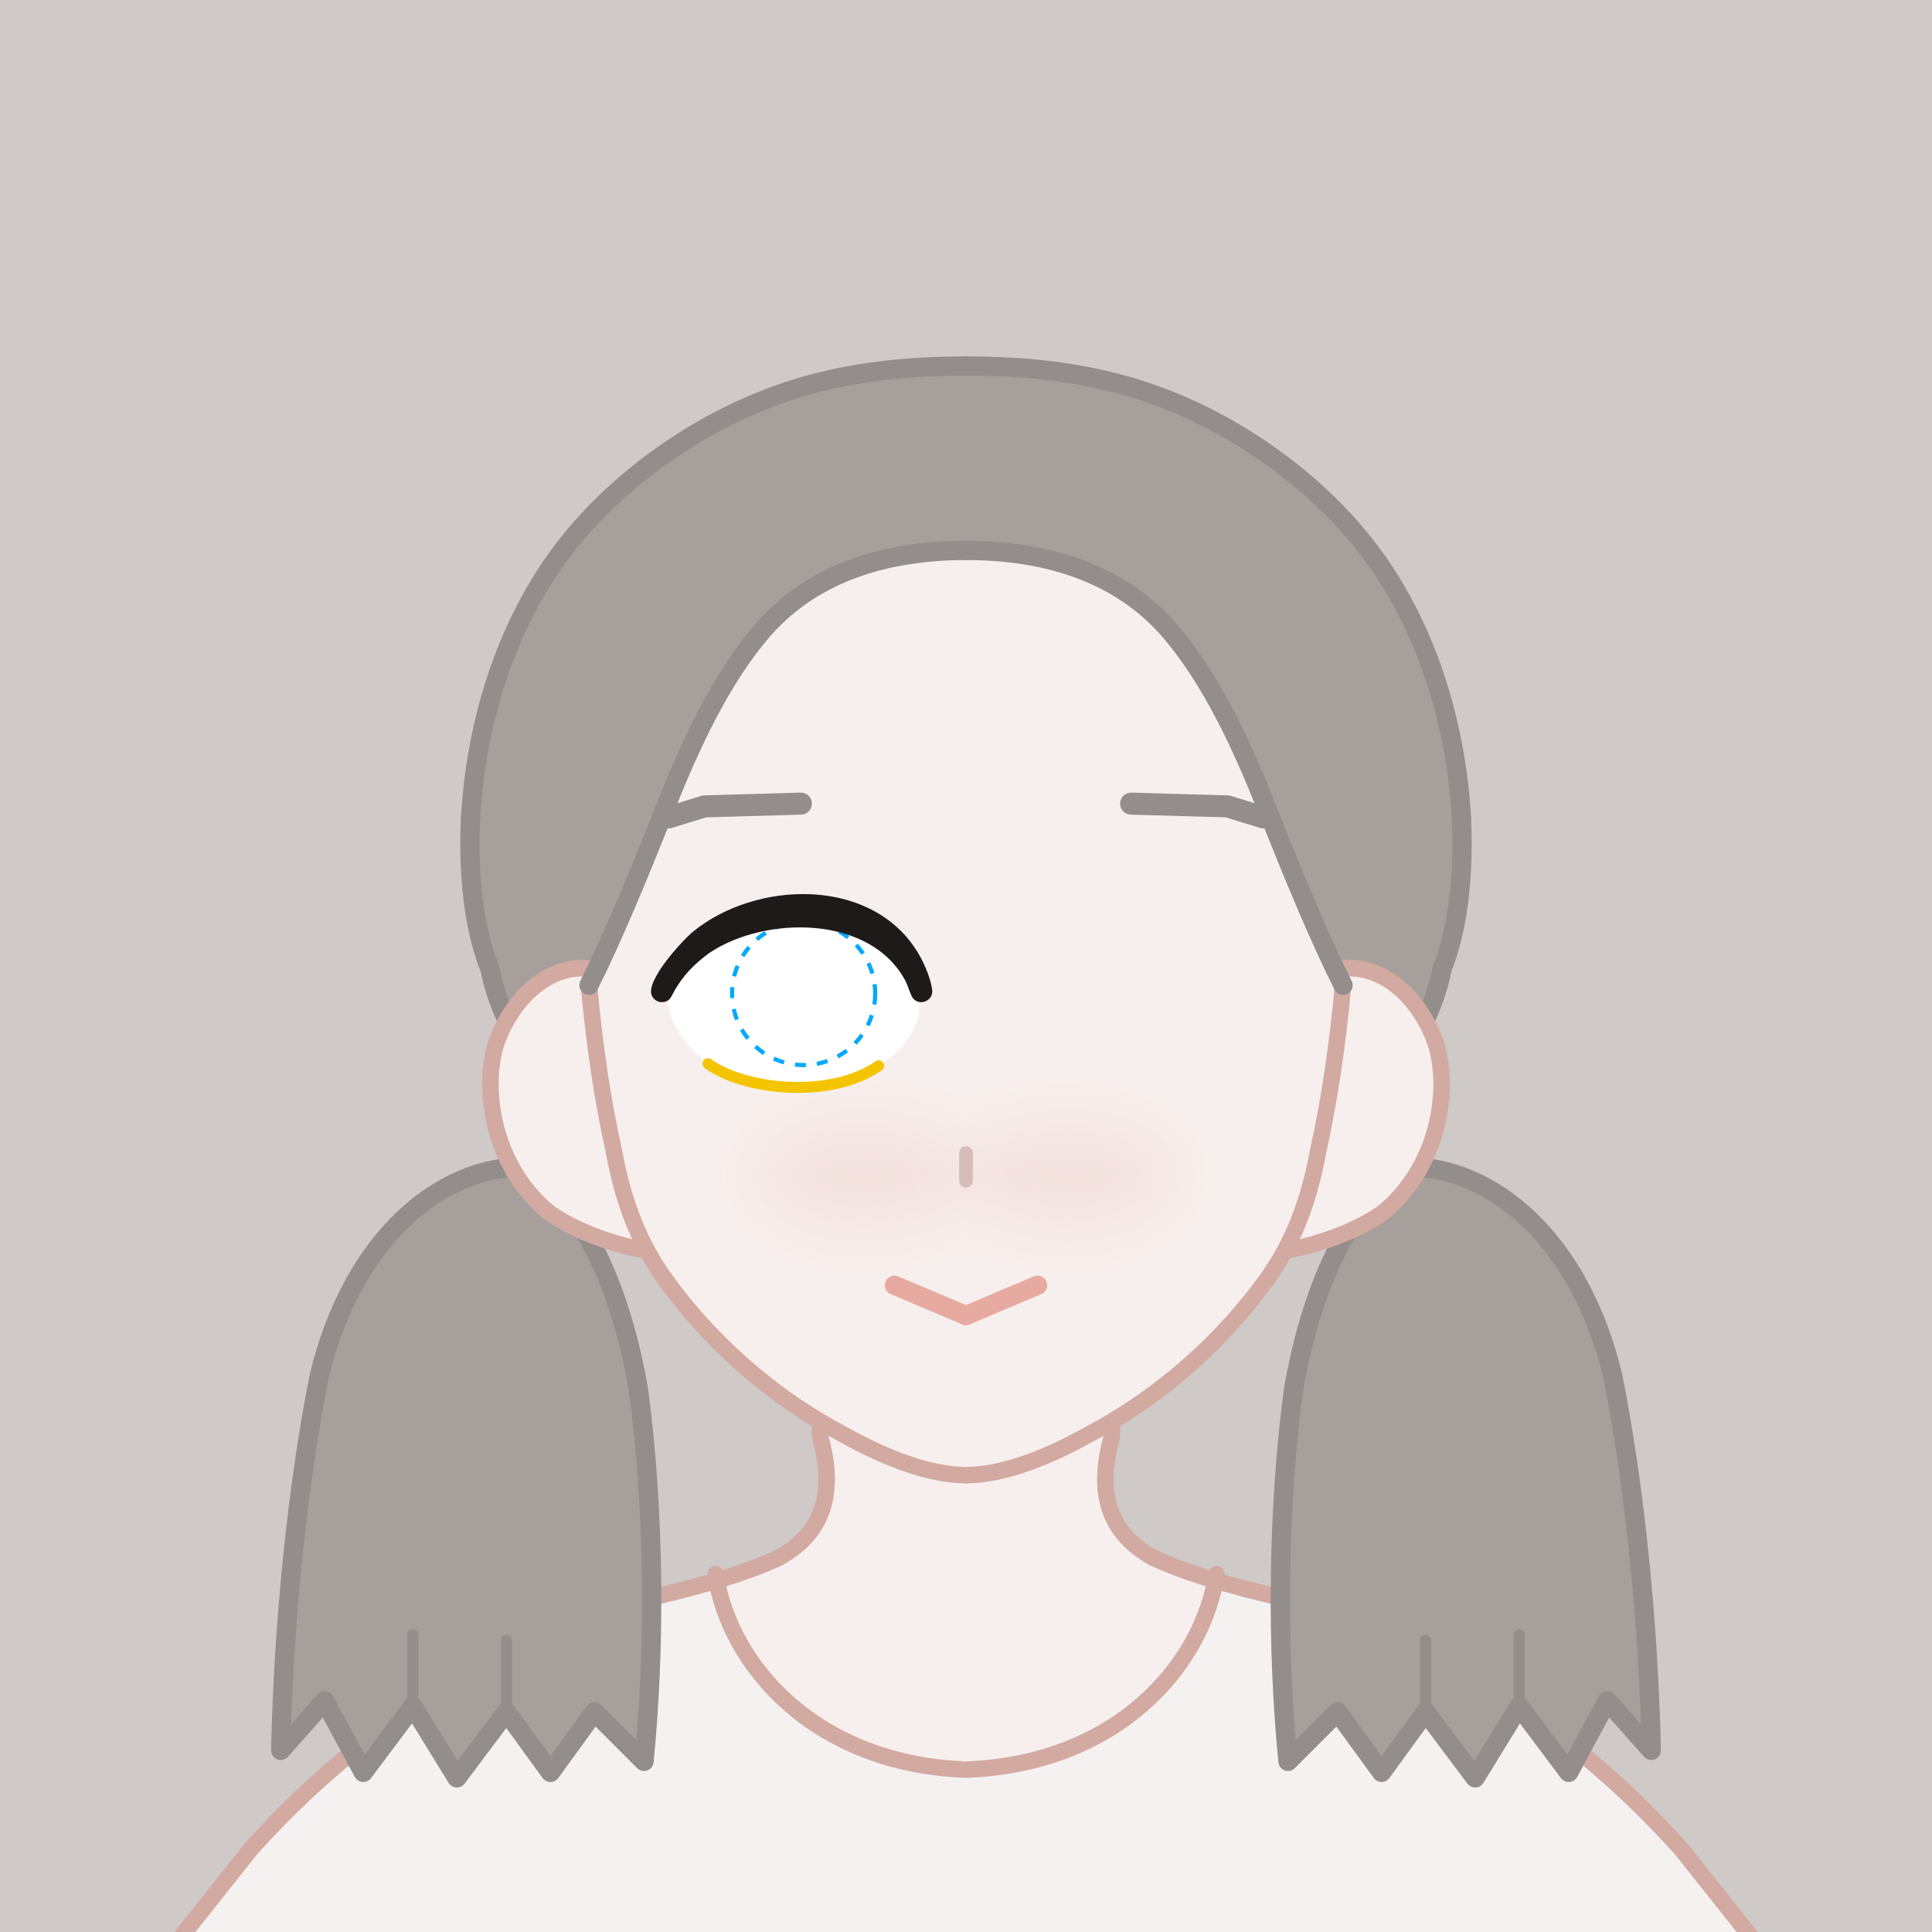
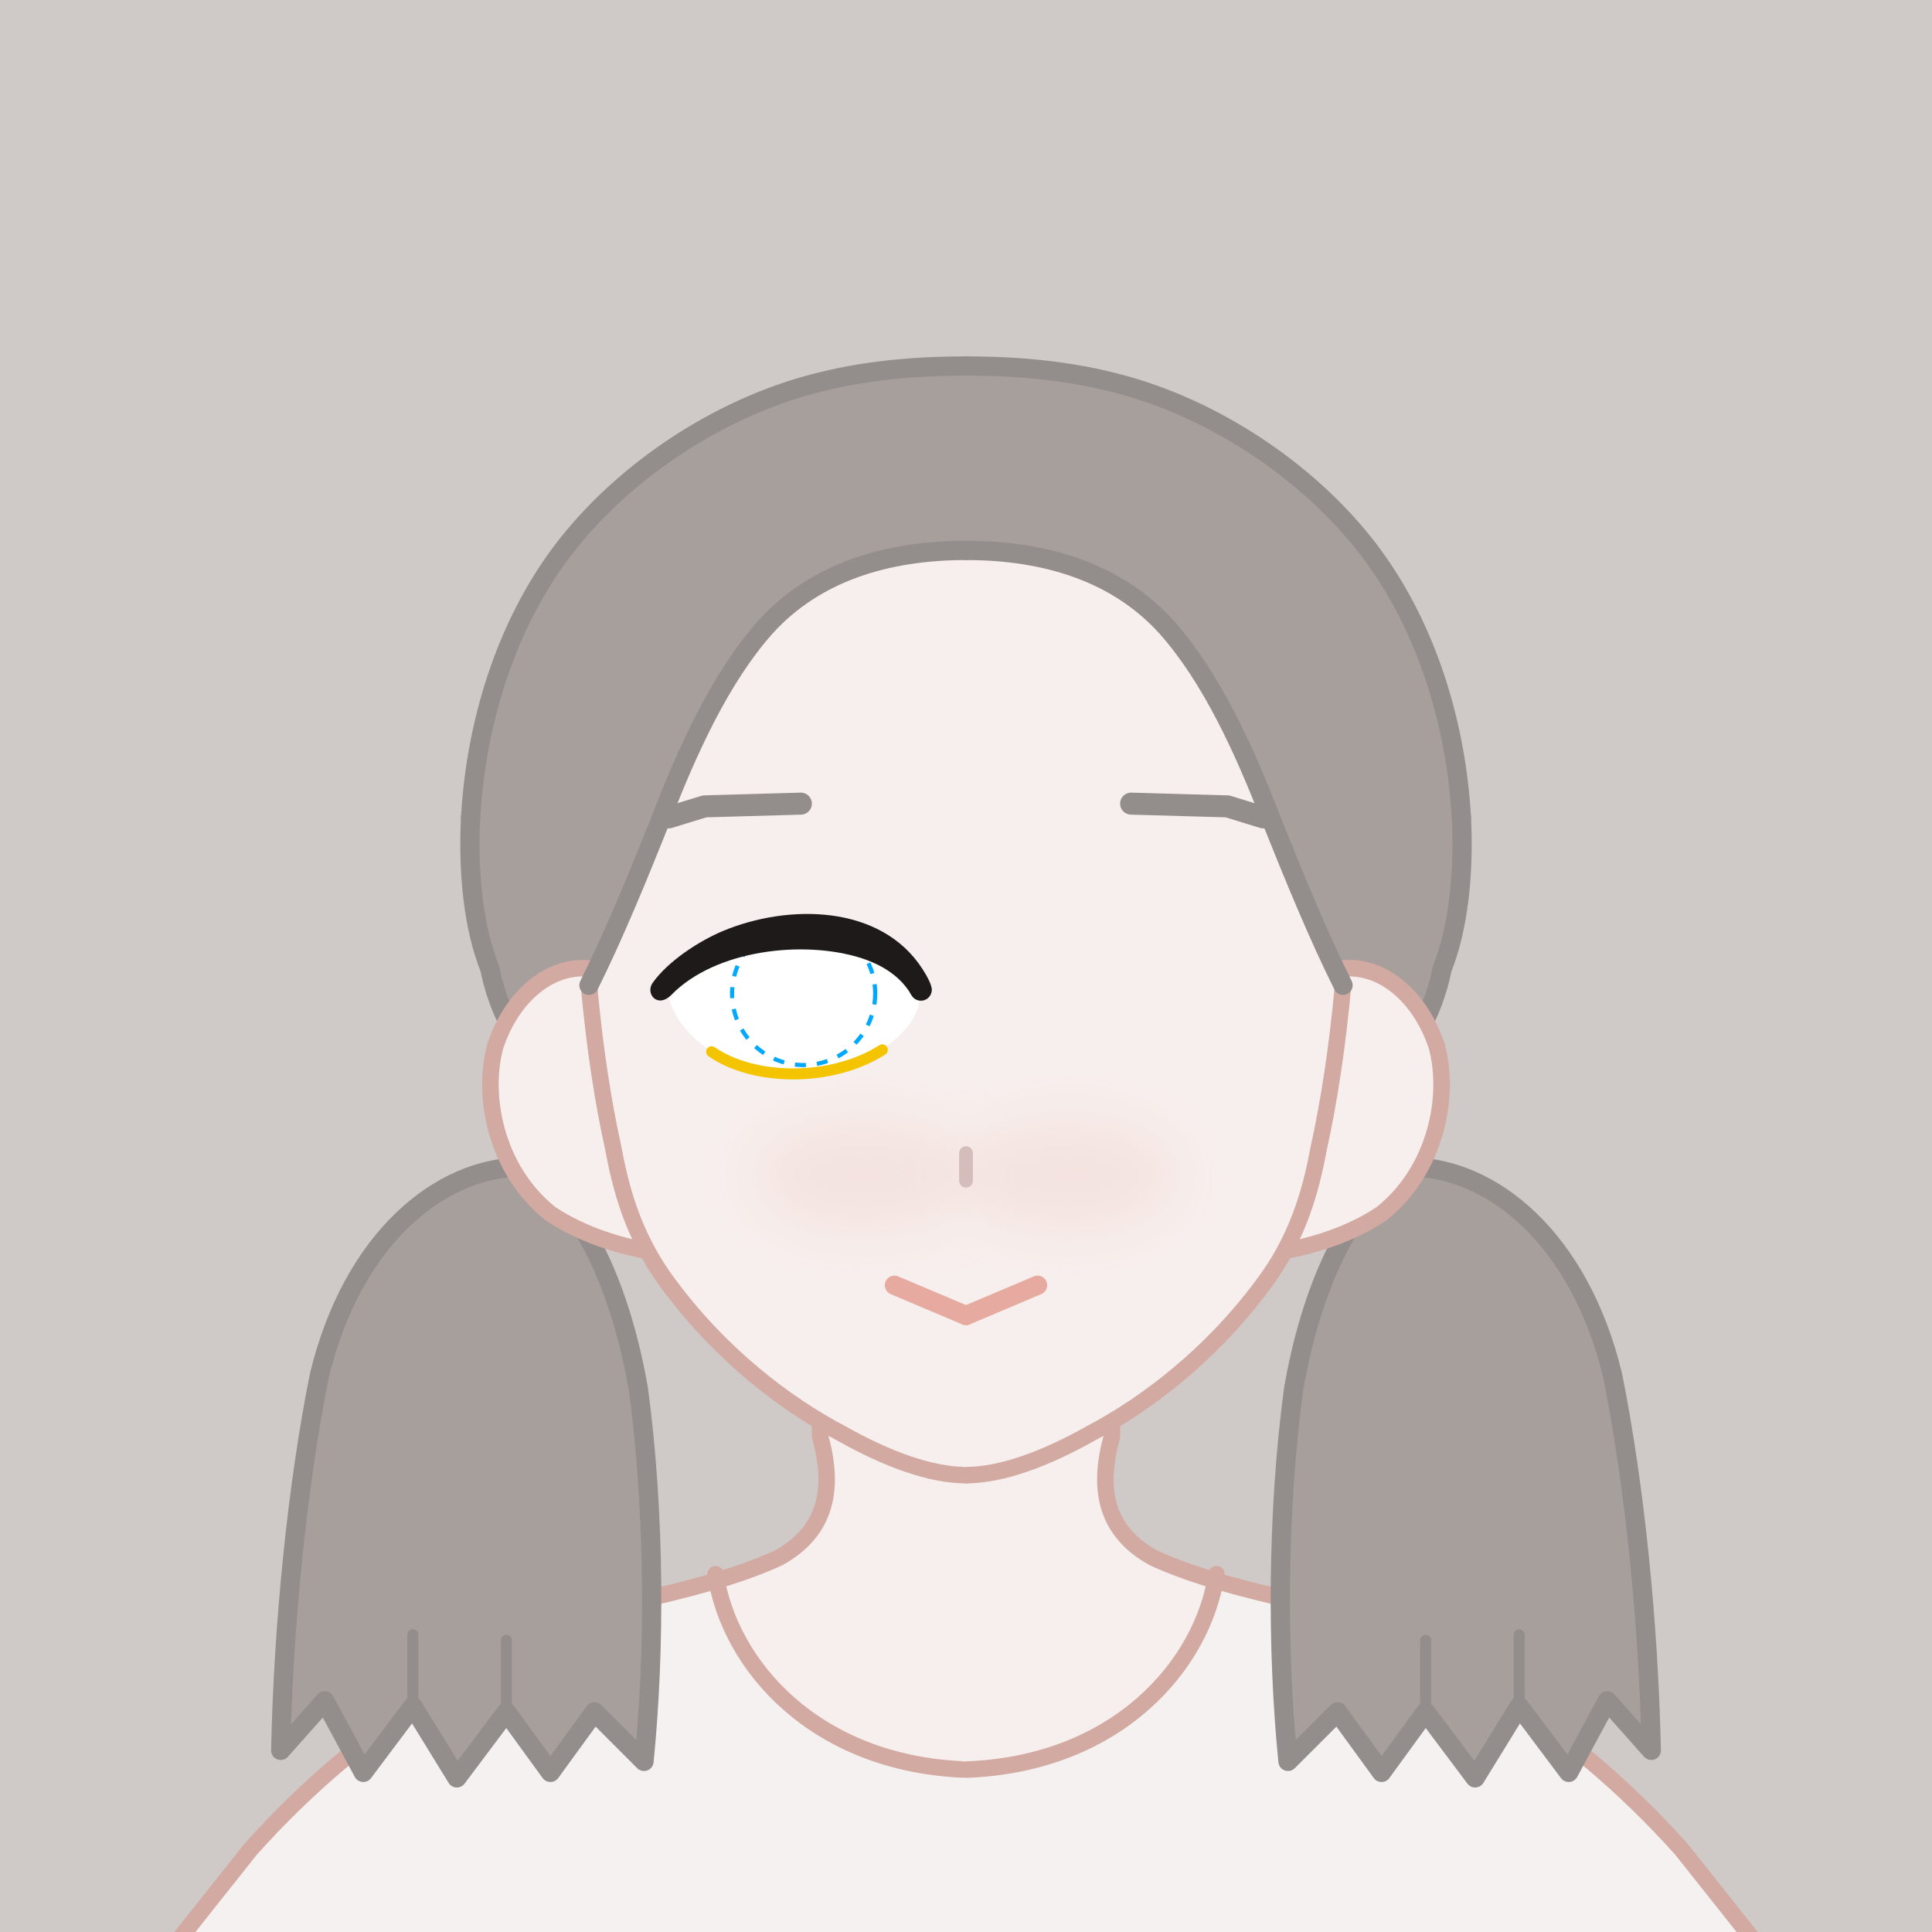
<svg xmlns="http://www.w3.org/2000/svg" width="702" height="702" viewBox="0 0 702 702">
  <defs>
    <clipPath id="clip-path-3">
      <path d="M242 389.2 L386 389.2 L386 464.8 L242 464.8 Z" />
    </clipPath>
    <filter id="filter-1" filterUnits="userSpaceOnUse" x="245" y="377" width="138" height="100" color-interpolation-filters="sRGB">
      <feGaussianBlur in="SourceGraphic" stdDeviation="9" color-interpolation-filters="linearRGB" />
    </filter>
    <clipPath id="clip-path-4">
      <path d="M460 389.2 L316 389.2 L316 464.8 L460 464.8 Z" />
    </clipPath>
    <filter id="filter-2" filterUnits="userSpaceOnUse" x="319" y="377" width="138" height="100" color-interpolation-filters="sRGB">
      <feGaussianBlur in="SourceGraphic" stdDeviation="9" color-interpolation-filters="linearRGB" />
    </filter>
  </defs>
  <g id="Layer_1" data-name="Layer 1">
    <g id="_ref">
      <g opacity="0.5">
        <rect x="0" y="0" width="702" height="702" fill="#ada19f" />
        <g data-layer="body">
          <g>
            <path d="M260 573 L230 582 C183 596 133 625 91 672 L60 712 L352 712 L352 643 C296 641 265 605 260 573 Z" fill="#f9f2f1" />
            <path d="M296 490 L298 522 C303 540 301 556 283 566 L260 573 C265 605 296 641 352 643 L352 490 Z" fill="#fdeeea" />
            <path d="M230 582 C183 596 133 625 91 672 L64 706" fill="none" stroke="#b46352" stroke-width="6" stroke-linecap="round" stroke-linejoin="round" />
            <path d="M296 500 C298 510 298 516 298 522 C303 540 301 556 283 566 C268 573 248 578 230 582" fill="none" stroke="#b46352" stroke-width="6" stroke-linecap="round" stroke-linejoin="round" />
            <path d="M260 572 C265 605 296 641 351 643" fill="none" stroke="#b46352" stroke-width="6" stroke-linecap="round" stroke-linejoin="round" />
          </g>
          <g>
            <path d="M442 573 L472 582 C519 596 569 625 611 672 L642 712 L350 712 L350 643 C406 641 437 605 442 573 Z" fill="#f9f2f1" />
            <path d="M406 490 L404 522 C399 540 401 556 419 566 L442 573 C437 605 406 641 350 643 L350 490 Z" fill="#fdeeea" />
            <path d="M472 582 C519 596 569 625 611 672 L638 706" fill="none" stroke="#b46352" stroke-width="6" stroke-linecap="round" stroke-linejoin="round" />
            <path d="M406 500 C404 510 404 516 404 522 C399 540 401 556 419 566 C434 573 454 578 472 582" fill="none" stroke="#b46352" stroke-width="6" stroke-linecap="round" stroke-linejoin="round" />
            <path d="M442 572 C437 605 406 641 351 643" fill="none" stroke="#b46352" stroke-width="6" stroke-linecap="round" stroke-linejoin="round" />
          </g>
        </g>
        <g data-layer="hairMid">
          <g>
            <path d="M190 424 C160 424 128 450 116 500 C108 540 103 590 102 636 L118 618 L132 644 L150 620 L166 646 L184 622 L200 644 L216 622 L234 640 C238 600 238 550 232 505 C226 470 212 436 190 424 Z" fill="#5d4e48" />
            <path d="M190 424 C160 424 128 450 116 500 C108 540 103 590 102 636 L118 618 L132 644 L150 620 L166 646 L184 622 L200 644 L216 622 L234 640 C238 600 238 550 232 505 C226 470 212 436 190 424 Z" fill="none" stroke="#352a27" stroke-width="7" stroke-linecap="round" stroke-linejoin="round" />
            <line x1="150" y1="620" x2="150" y2="594" fill="none" stroke="#352a27" stroke-width="4" stroke-linecap="round" stroke-linejoin="round" />
            <line x1="184" y1="622" x2="184" y2="596" fill="none" stroke="#352a27" stroke-width="4" stroke-linecap="round" stroke-linejoin="round" />
          </g>
          <g>
            <path d="M512 424 C542 424 574 450 586 500 C594 540 599 590 600 636 L584 618 L570 644 L552 620 L536 646 L518 622 L502 644 L486 622 L468 640 C464 600 464 550 470 505 C476 470 490 436 512 424 Z" fill="#5d4e48" />
            <path d="M512 424 C542 424 574 450 586 500 C594 540 599 590 600 636 L584 618 L570 644 L552 620 L536 646 L518 622 L502 644 L486 622 L468 640 C464 600 464 550 470 505 C476 470 490 436 512 424 Z" fill="none" stroke="#352a27" stroke-width="7" stroke-linecap="round" stroke-linejoin="round" />
            <line x1="552" y1="620" x2="552" y2="594" fill="none" stroke="#352a27" stroke-width="4" stroke-linecap="round" stroke-linejoin="round" />
            <line x1="518" y1="622" x2="518" y2="596" fill="none" stroke="#352a27" stroke-width="4" stroke-linecap="round" stroke-linejoin="round" />
          </g>
        </g>
        <g data-layer="hairBase">
          <g>
            <path d="M352 133 L351 133 C330 133 310 135 290 141 C254 152 222 176 203 202 C184 228 173 262 171 297 C170 317 172 337 178 352 C180 362 184 372 190 380 L198 386 L352 386 Z" fill="#5d4e48" />
            <path d="M351 133 C330 133 310 135 290 141 C254 152 222 176 203 202 C184 228 173 262 171 297" fill="none" stroke="#352a27" stroke-width="7" stroke-linecap="round" stroke-linejoin="round" />
            <path d="M171 297 C170 317 172 337 178 352 C180 362 184 372 190 380" fill="none" stroke="#352a27" stroke-width="7" stroke-linecap="round" stroke-linejoin="round" />
          </g>
          <g>
            <path d="M350 133 L351 133 C372 133 392 135 412 141 C448 152 480 176 499 202 C518 228 529 262 531 297 C532 317 530 337 524 352 C522 362 518 372 512 380 L504 386 L350 386 Z" fill="#5d4e48" />
            <path d="M351 133 C372 133 392 135 412 141 C448 152 480 176 499 202 C518 228 529 262 531 297" fill="none" stroke="#352a27" stroke-width="7" stroke-linecap="round" stroke-linejoin="round" />
            <path d="M531 297 C532 317 530 337 524 352 C522 362 518 372 512 380" fill="none" stroke="#352a27" stroke-width="7" stroke-linecap="round" stroke-linejoin="round" />
          </g>
        </g>
        <g data-layer="ear">
          <g>
            <path d="M215 352 C200 350 186 362 180 380 C175 398 180 425 200 441 C212 449 226 453 238 455 L225 380 Z" fill="#fdeeea" />
            <path d="M215 352 C200 350 186 362 180 380 C175 398 180 425 200 441 C212 449 226 453 238 455" fill="none" stroke="#b46352" stroke-width="6" stroke-linecap="round" stroke-linejoin="round" />
          </g>
          <g>
            <path d="M487 352 C502 350 516 362 522 380 C527 398 522 425 502 441 C490 449 476 453 464 455 L477 380 Z" fill="#fdeeea" />
            <path d="M487 352 C502 350 516 362 522 380 C527 398 522 425 502 441 C490 449 476 453 464 455" fill="none" stroke="#b46352" stroke-width="6" stroke-linecap="round" stroke-linejoin="round" />
          </g>
        </g>
        <g data-layer="face">
          <g>
            <path d="M352 200 L351 200 C322 200 296 208 278 228 C262 246 250 272 240 298 C232 318 223 340 214 358 C216 380 219 400 223 418 C227 440 234 455 244 468 C262 492 285 510 306 521 C322 530 338 536 351 536 L352 536 Z" fill="#fdeeea" />
            <path d="M214 358 C216 380 219 400 223 418 C227 440 234 455 244 468 C262 492 285 510 306 521 C322 530 338 536 351 536" fill="none" stroke="#b46352" stroke-width="6" stroke-linecap="round" stroke-linejoin="round" />
          </g>
          <g>
            <path d="M350 200 L351 200 C380 200 406 208 424 228 C440 246 452 272 462 298 C470 318 479 340 488 358 C486 380 483 400 479 418 C475 440 468 455 458 468 C440 492 417 510 396 521 C380 530 364 536 351 536 L350 536 Z" fill="#fdeeea" />
            <path d="M488 358 C486 380 483 400 479 418 C475 440 468 455 458 468 C440 492 417 510 396 521 C380 530 364 536 351 536" fill="none" stroke="#b46352" stroke-width="6" stroke-linecap="round" stroke-linejoin="round" />
          </g>
        </g>
        <g data-layer="makeup">
          <g clip-path="url(#clip-path-3)">
            <g filter="url(#filter-1)">
              <ellipse cx="314" cy="427" rx="40" ry="21" fill="#f3bfb8" opacity="0.5" />
            </g>
          </g>
          <g clip-path="url(#clip-path-4)">
            <g filter="url(#filter-2)">
              <ellipse cx="388" cy="427" rx="40" ry="21" fill="#f3bfb8" opacity="0.5" />
            </g>
          </g>
        </g>
        <g data-layer="mouth">
          <line x1="325" y1="467" x2="351" y2="478" fill="none" stroke="#dc6450" stroke-width="7" stroke-linecap="round" stroke-linejoin="round" />
          <line x1="377" y1="467" x2="351" y2="478" fill="none" stroke="#dc6450" stroke-width="7" stroke-linecap="round" stroke-linejoin="round" />
          <line x1="351" y1="419" x2="351" y2="429" fill="none" stroke="#b98a88" stroke-width="5" stroke-linecap="round" />
        </g>
        <g data-layer="hairLine">
          <path d="M351 200 C322 200 296 208 278 228 C262 246 250 272 240 298 C232 318 223 340 214 358" fill="none" stroke="#352a27" stroke-width="7" stroke-linecap="round" stroke-linejoin="round" />
          <path d="M351 200 C380 200 406 208 424 228 C440 246 452 272 462 298 C470 318 479 340 488 358" fill="none" stroke="#352a27" stroke-width="7" stroke-linecap="round" stroke-linejoin="round" />
        </g>
        <g data-layer="brow">
          <polyline points="243,297 256,293 291,292" fill="none" stroke="#352a27" stroke-width="8" stroke-linecap="round" stroke-linejoin="round" />
          <polyline points="459,297 446,293 411,292" fill="none" stroke="#352a27" stroke-width="8" stroke-linecap="round" stroke-linejoin="round" />
        </g>
      </g>
    </g>
    <g id="white">
-       <path d="M242 360 C249.511 338.156 275.011 331.406 291.667 330.917 C315.511 331.156 329.518 343.904 333.5 360.667 C338.011 379.656 314.25 395.25 288.25 395.25 C262.25 395.25 243.011 380.156 242 360 Z" fill="#ffffff" />
+       <path d="M242.333 359.667 C251.267 344.005 278.601 339.339 293.667 338.584 C317.511 338.823 330.601 350.672 333.5 360.667 C337.267 371.005 316.583 390.25 290.583 390.25 C264.583 390.25 245.267 377.005 242.333 359.667 Z" fill="#ffffff" />
    </g>
    <g id="lower">
-       <path d="M257.25 386.5 C271.25 396.5 302.396 399.126 319.25 387.25" fill="none" stroke="#f5c400" stroke-width="4" stroke-linecap="round" stroke-linejoin="round" />
+       <path d="M258.583 382.167 C274.267 393.005 302.601 393.005 320.583 381.457" fill="none" stroke="#f5c400" stroke-width="4" stroke-linecap="round" stroke-linejoin="round" />
    </g>
    <path id="iris" d="M318 361 C318 375.359 306.359 387 292 387 C277.641 387 266 375.359 266 361 C266 346.641 277.641 335 292 335 C306.359 335 318 346.641 318 361 Z" fill="none" stroke="#00a8ff" stroke-width="1.5" stroke-dasharray="4 4" />
-     <path d="M332.864 345.102 L329.04 347.863 L332.864 345.102 C335.455 349.093 338.078 354.975 338.718 359.707 C339.219 363.418 334.534 365.643 331.933 362.967 C330.983 361.991 329.89 358.276 329.169 356.73 L329.162 356.726 C316.553 332.378 278.283 332.635 257.908 346.144 L257.904 346.142 C252.433 350.08 247.901 354.675 244.71 360.664 C243.707 362.547 243.228 363.913 240.776 364.129 C239.042 364.282 237.43 363.202 236.788 361.605 C234.619 356.21 247.9 341.7 251.988 338.387 C274.541 320.109 315.724 318.513 332.864 345.102 Z" fill="#1e1a1a" />
+     <path d="M330.072 359.771 L333.729 357.857 L330.187 359.976 C329.427 358.884 328.703 358 327.832 356.999 L331.399 354.368 L327.962 357.167 C323.597 352.498 318.605 350.003 312.623 348.006 L314.94 342.426 L312.832 348.089 C291.866 341.478 260.002 345.124 244.058 361.389 C238.88 366.671 234.389 361.007 237.143 357.126 C242.733 349.249 253.954 341.916 262.797 338.233 C286.224 328.477 320.038 328.443 335.253 352.198 C336.35 353.911 338.717 357.82 338.577 359.812 C338.389 362.49 335.897 364.233 333.326 363.397 C331.516 362.808 330.991 361.252 330.072 359.771 Z" fill="#1e1a1a" />
  </g>
</svg>
